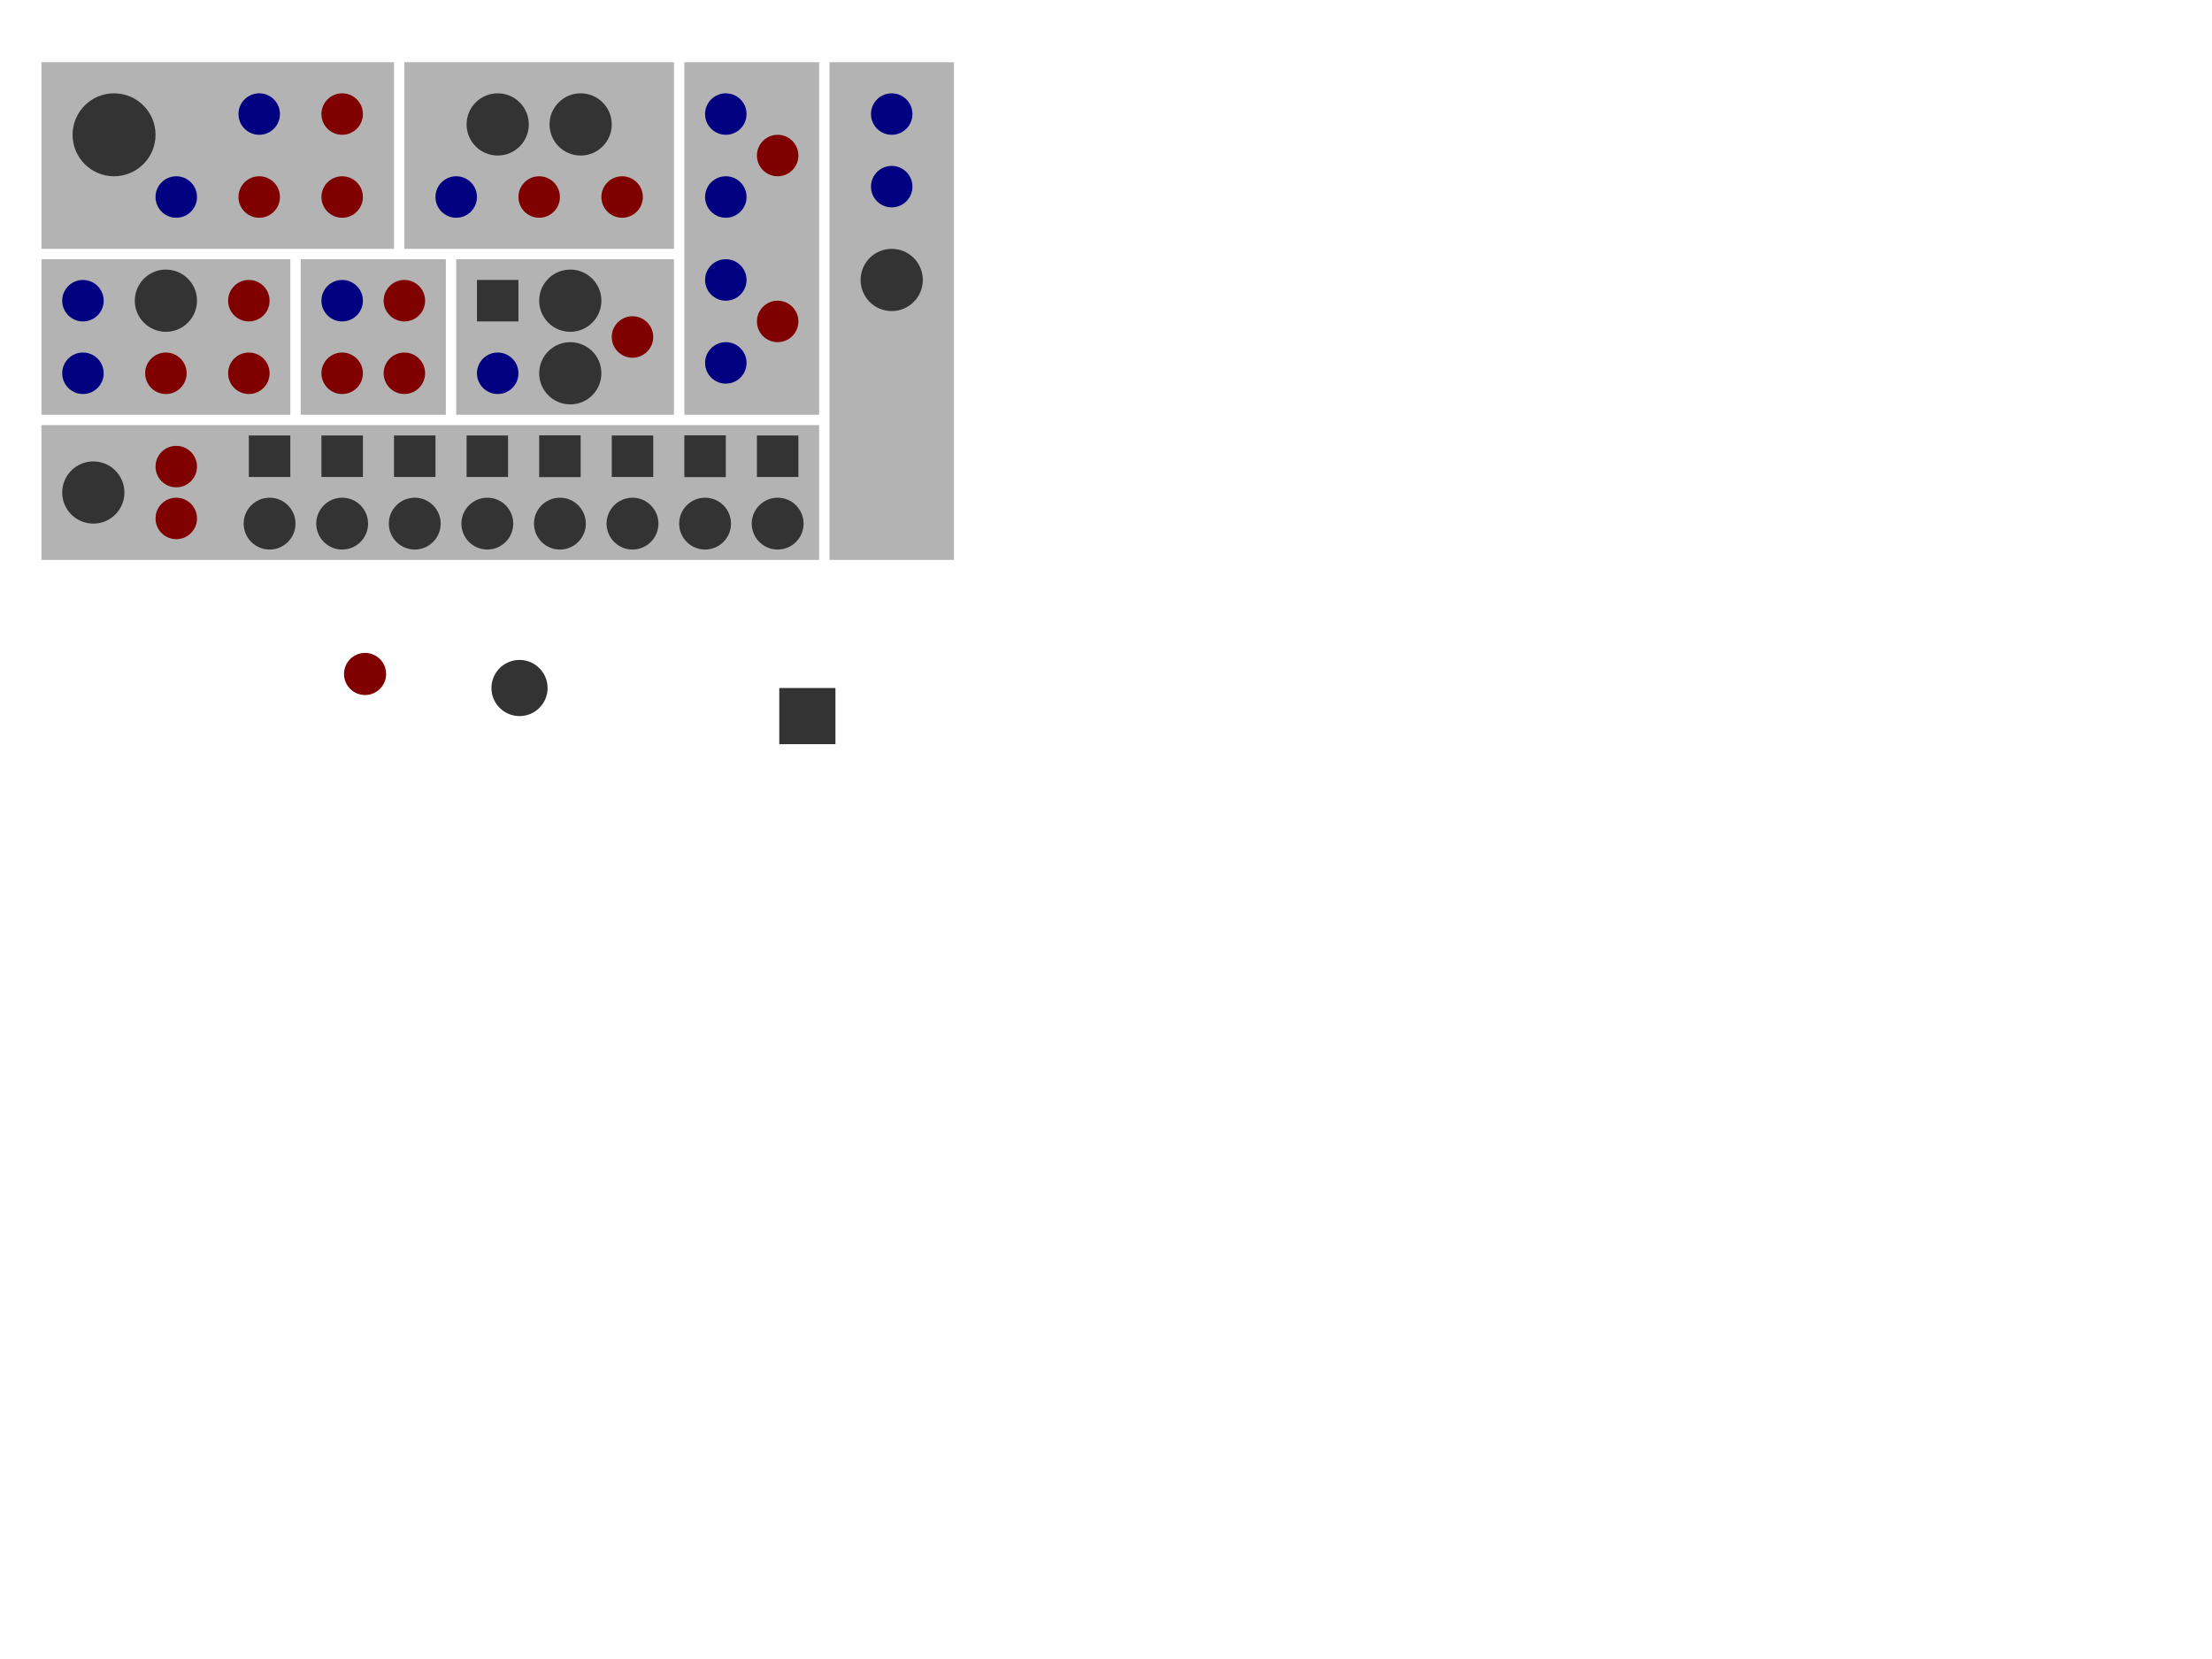
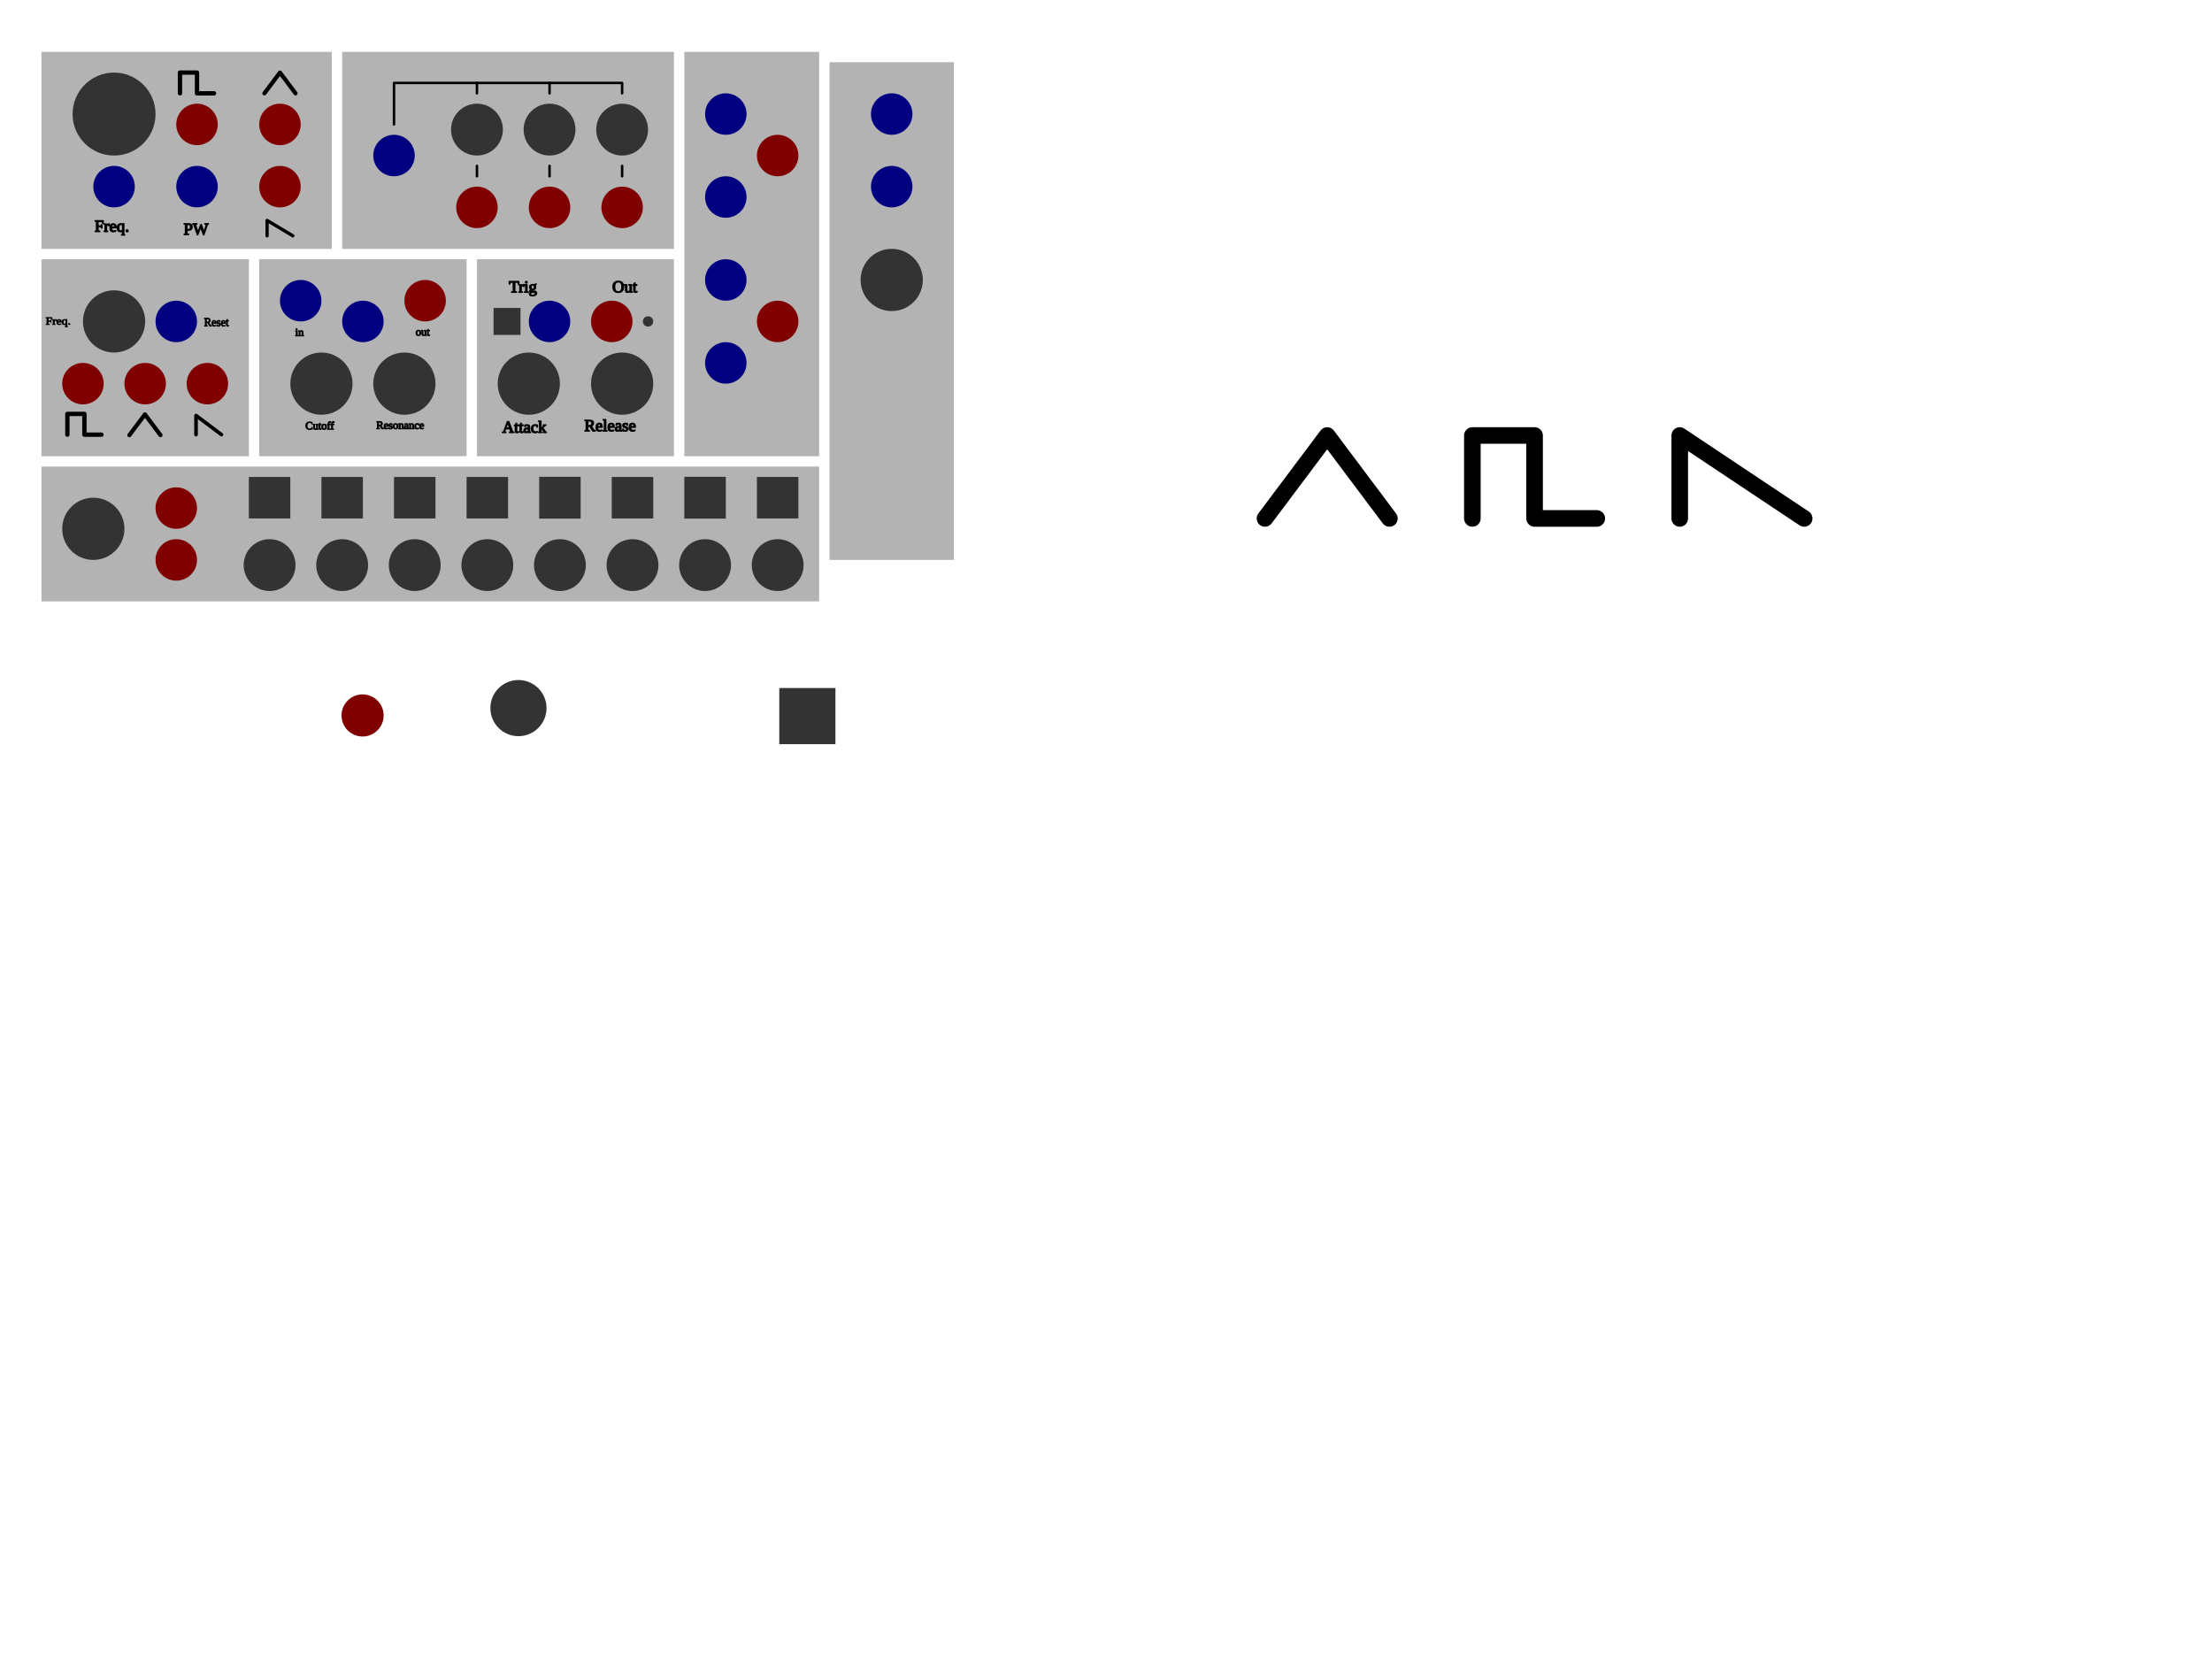
<svg xmlns="http://www.w3.org/2000/svg" width="1600" height="1200" viewBox="0 0 833.641 625.231" version="1.1" id="svg1">
  <defs id="defs1" />
  <g id="layer1">
-     <rect style="fill:#b3b3b3;stroke-width:0.28" id="rect3" width="132.862" height="70.338" x="15.631" y="23.446" />
-     <rect style="fill:#b3b3b3;stroke-width:0.251" id="rect4" width="293.077" height="50.8" x="15.631" y="160.215" />
-     <rect style="fill:#b3b3b3;stroke-width:0.252" id="rect5" width="93.785" height="58.615" x="15.631" y="97.692" />
+     <rect style="fill:#b3b3b3;stroke-width:0.261" id="rect3" width="109.415" height="74.246" x="15.631" y="19.538" />
+     <rect style="fill:#b3b3b3;stroke-width:0.251" id="rect4" width="293.077" height="50.8" x="15.631" y="175.846" />
+     <rect style="fill:#b3b3b3;stroke-width:0.259" id="rect5" width="78.154" height="74.246" x="15.631" y="97.692" />
    <rect style="fill:#b3b3b3;stroke-width:0.257" id="rect6" width="46.892" height="187.569" x="312.615" y="23.446" />
-     <rect style="fill:#b3b3b3;stroke-width:0.234" id="rect7" width="101.6" height="70.338" x="152.4" y="23.446" />
-     <rect style="fill:#b3b3b3;stroke-width:0.269" id="rect8" width="50.8" height="132.861" x="257.908" y="23.446" />
-     <rect style="fill:#b3b3b3;stroke-width:0.183" id="rect9" width="82.062" height="58.615" x="171.938" y="97.692" />
-     <ellipse style="fill:#333333;stroke-width:0.244" id="path9" cx="101.6" cy="197.338" rx="9.769" ry="9.769" />
-     <ellipse style="fill:#800000;stroke-width:0.195" id="path10" cx="93.785" cy="113.323" rx="7.815" ry="7.815" />
+     <rect style="fill:#b3b3b3;stroke-width:0.267" id="rect7" width="125.046" height="74.246" x="128.954" y="19.538" />
+     <rect style="fill:#b3b3b3;stroke-width:0.288" id="rect8" width="50.8" height="152.4" x="257.908" y="19.538" />
+     <rect style="fill:#b3b3b3;stroke-width:0.196" id="rect9" width="74.246" height="74.246" x="179.754" y="97.692" />
+     <ellipse style="fill:#333333;stroke-width:0.244" id="path9" cx="101.6" cy="212.969" rx="9.769" ry="9.769" />
+     <ellipse style="fill:#800000;stroke-width:0.195" id="path10" cx="31.262" cy="144.585" rx="7.815" ry="7.815" />
    <rect style="fill:#333333;stroke-width:0.265" id="rect10" width="21.167" height="21.167" x="293.688" y="259.292" />
-     <ellipse style="fill:#333333;stroke-width:0.293" id="ellipse10" cx="35.169" cy="185.615" rx="11.723" ry="11.723" />
-     <rect style="fill:#333333;stroke-width:0.195" id="rect12" width="15.631" height="15.631" x="175.846" y="164.123" />
-     <rect style="fill:#333333;stroke-width:0.195" id="rect13" width="15.631" height="15.631" x="148.492" y="164.123" />
-     <rect style="fill:#333333;stroke-width:0.195" id="rect14" width="15.631" height="15.631" x="121.138" y="164.123" />
-     <rect style="fill:#333333;stroke-width:0.195" id="rect15" width="15.631" height="15.631" x="93.785" y="164.123" />
-     <rect style="fill:#333333;stroke-width:0.195" id="rect16" width="15.631" height="15.631" x="285.261" y="164.123" />
-     <rect style="fill:#333333;stroke-width:0.196" id="rect17" width="15.631" height="15.753" x="257.908" y="164.062" />
-     <rect style="fill:#333333;stroke-width:0.195" id="rect18" width="15.631" height="15.631" x="230.554" y="164.123" />
-     <rect style="fill:#333333;stroke-width:0.196" id="rect19" width="15.631" height="15.753" x="203.2" y="164.062" />
-     <ellipse style="fill:#800000;stroke-width:0.195" id="ellipse19" cx="66.431" cy="195.385" rx="7.815" ry="7.815" />
-     <ellipse style="fill:#800000;stroke-width:0.195" id="ellipse20" cx="66.431" cy="175.846" rx="7.815" ry="7.815" />
-     <ellipse style="fill:#333333;stroke-width:0.244" id="ellipse21" cx="156.308" cy="197.338" rx="9.769" ry="9.769" />
-     <ellipse style="fill:#333333;stroke-width:0.244" id="ellipse22" cx="128.954" cy="197.338" rx="9.769" ry="9.769" />
-     <ellipse style="fill:#333333;stroke-width:0.244" id="ellipse23" cx="238.369" cy="197.338" rx="9.769" ry="9.769" />
-     <ellipse style="fill:#333333;stroke-width:0.244" id="ellipse24" cx="211.015" cy="197.338" rx="9.769" ry="9.769" />
-     <ellipse style="fill:#333333;stroke-width:0.244" id="ellipse25" cx="183.661" cy="197.338" rx="9.769" ry="9.769" />
-     <ellipse style="fill:#333333;stroke-width:0.265" id="ellipse26" cx="195.792" cy="259.292" rx="10.583" ry="10.583" />
-     <ellipse style="fill:#333333;stroke-width:0.244" id="ellipse27" cx="293.077" cy="197.338" rx="9.769" ry="9.769" />
-     <ellipse style="fill:#333333;stroke-width:0.244" id="ellipse28" cx="265.723" cy="197.338" rx="9.769" ry="9.769" />
-     <ellipse style="fill:#333333;stroke-width:0.293" id="ellipse29" cx="62.523" cy="113.323" rx="11.723" ry="11.723" />
-     <ellipse style="fill:#800000;stroke-width:0.198" id="ellipse30" cx="137.583" cy="254" rx="7.937" ry="7.937" />
-     <ellipse style="fill:#800000;stroke-width:0.195" id="ellipse31" cx="93.785" cy="140.677" rx="7.815" ry="7.815" />
-     <ellipse style="fill:#800000;stroke-width:0.195" id="ellipse32" cx="62.523" cy="140.677" rx="7.815" ry="7.815" />
-     <circle style="fill:#000080;stroke-width:0.195" id="ellipse33" cx="31.262" cy="140.677" r="7.815" />
-     <ellipse style="fill:#800000;stroke-width:0.195" id="ellipse34" cx="128.954" cy="74.246" rx="7.815" ry="7.815" />
-     <ellipse style="fill:#000080;stroke-width:0.195" id="ellipse35" cx="31.262" cy="113.323" rx="7.815" ry="7.815" />
-     <ellipse style="fill:#333333;stroke-width:0.391" id="ellipse37" cx="42.985" cy="50.8" rx="15.631" ry="15.631" />
-     <circle style="fill:#000080;stroke-width:0.195" id="ellipse38" cx="66.431" cy="74.246" r="7.815" />
-     <ellipse style="fill:#800000;stroke-width:0.195" id="ellipse39" cx="128.954" cy="42.985" rx="7.815" ry="7.815" />
-     <ellipse style="fill:#800000;stroke-width:0.195" id="ellipse40" cx="97.692" cy="74.246" rx="7.815" ry="7.815" />
-     <ellipse style="fill:#000080;stroke-width:0.195" id="ellipse41" cx="97.692" cy="42.985" rx="7.815" ry="7.815" />
-     <ellipse style="fill:#800000;stroke-width:0.195" id="ellipse43" cx="203.2" cy="74.246" rx="7.815" ry="7.815" />
-     <ellipse style="fill:#800000;stroke-width:0.195" id="ellipse44" cx="234.461" cy="74.246" rx="7.815" ry="7.815" />
-     <ellipse style="fill:#000080;stroke-width:0.195" id="ellipse45" cx="171.938" cy="74.246" rx="7.815" ry="7.815" />
-     <ellipse style="fill:#333333;stroke-width:0.293" id="ellipse46" cx="218.831" cy="46.892" rx="11.723" ry="11.723" />
-     <ellipse style="fill:#333333;stroke-width:0.293" id="ellipse47" cx="187.569" cy="46.892" rx="11.723" ry="11.723" />
-     <rect style="fill:#333333;stroke-width:0.195" id="rect47" width="15.631" height="15.631" x="179.754" y="105.508" />
-     <ellipse style="fill:#000080;stroke-width:0.195" id="ellipse48" cx="187.569" cy="140.677" rx="7.815" ry="7.815" />
-     <ellipse style="fill:#333333;stroke-width:0.293" id="ellipse49" cx="214.923" cy="113.323" rx="11.723" ry="11.723" />
-     <ellipse style="fill:#333333;stroke-width:0.293" id="ellipse50" cx="214.923" cy="140.677" rx="11.723" ry="11.723" />
-     <ellipse style="fill:#800000;stroke-width:0.195" id="ellipse51" cx="238.369" cy="127" rx="7.815" ry="7.815" />
+     <ellipse style="fill:#333333;stroke-width:0.293" id="ellipse10" cx="35.169" cy="199.292" rx="11.723" ry="11.723" />
+     <rect style="fill:#333333;stroke-width:0.195" id="rect12" width="15.631" height="15.631" x="175.846" y="179.754" />
+     <rect style="fill:#333333;stroke-width:0.195" id="rect13" width="15.631" height="15.631" x="148.492" y="179.754" />
+     <rect style="fill:#333333;stroke-width:0.195" id="rect14" width="15.631" height="15.631" x="121.138" y="179.754" />
+     <rect style="fill:#333333;stroke-width:0.195" id="rect15" width="15.631" height="15.631" x="93.785" y="179.754" />
+     <rect style="fill:#333333;stroke-width:0.195" id="rect16" width="15.631" height="15.631" x="285.261" y="179.754" />
+     <rect style="fill:#333333;stroke-width:0.196" id="rect17" width="15.631" height="15.753" x="257.908" y="179.693" />
+     <rect style="fill:#333333;stroke-width:0.195" id="rect18" width="15.631" height="15.631" x="230.554" y="179.754" />
+     <rect style="fill:#333333;stroke-width:0.196" id="rect19" width="15.631" height="15.753" x="203.2" y="179.693" />
+     <ellipse style="fill:#800000;stroke-width:0.195" id="ellipse19" cx="66.431" cy="211.015" rx="7.815" ry="7.815" />
+     <ellipse style="fill:#800000;stroke-width:0.195" id="ellipse20" cx="66.431" cy="191.477" rx="7.815" ry="7.815" />
+     <ellipse style="fill:#333333;stroke-width:0.244" id="ellipse21" cx="156.308" cy="212.969" rx="9.769" ry="9.769" />
+     <ellipse style="fill:#333333;stroke-width:0.244" id="ellipse22" cx="128.954" cy="212.969" rx="9.769" ry="9.769" />
+     <ellipse style="fill:#333333;stroke-width:0.244" id="ellipse23" cx="238.369" cy="212.969" rx="9.769" ry="9.769" />
+     <ellipse style="fill:#333333;stroke-width:0.244" id="ellipse24" cx="211.015" cy="212.969" rx="9.769" ry="9.769" />
+     <ellipse style="fill:#333333;stroke-width:0.244" id="ellipse25" cx="183.661" cy="212.969" rx="9.769" ry="9.769" />
+     <ellipse style="fill:#333333;stroke-width:0.265" id="ellipse26" cx="195.385" cy="266.863" rx="10.583" ry="10.583" />
+     <ellipse style="fill:#333333;stroke-width:0.244" id="ellipse27" cx="293.077" cy="212.969" rx="9.769" ry="9.769" />
+     <ellipse style="fill:#333333;stroke-width:0.244" id="ellipse28" cx="265.723" cy="212.969" rx="9.769" ry="9.769" />
+     <ellipse style="fill:#333333;stroke-width:0.293" id="ellipse29" cx="42.985" cy="121.138" rx="11.723" ry="11.723" />
+     <ellipse style="fill:#800000;stroke-width:0.198" id="ellipse30" cx="136.647" cy="269.631" rx="7.937" ry="7.937" />
+     <ellipse style="fill:#800000;stroke-width:0.195" id="ellipse31" cx="78.154" cy="144.585" rx="7.815" ry="7.815" />
+     <ellipse style="fill:#800000;stroke-width:0.195" id="ellipse32" cx="54.708" cy="144.585" rx="7.815" ry="7.815" />
+     <circle style="fill:#000080;stroke-width:0.195" id="ellipse33" cx="66.431" cy="121.138" r="7.815" />
+     <ellipse style="fill:#800000;stroke-width:0.195" id="ellipse34" cx="105.508" cy="70.338" rx="7.815" ry="7.815" />
+     <ellipse style="fill:#333333;stroke-width:0.391" id="ellipse37" cx="42.985" cy="42.985" rx="15.631" ry="15.631" />
+     <circle style="fill:#000080;stroke-width:0.195" id="ellipse38" cx="42.985" cy="70.338" r="7.815" />
+     <ellipse style="fill:#800000;stroke-width:0.195" id="ellipse39" cx="105.508" cy="46.892" rx="7.815" ry="7.815" />
+     <ellipse style="fill:#800000;stroke-width:0.195" id="ellipse40" cx="74.246" cy="46.892" rx="7.815" ry="7.815" />
+     <ellipse style="fill:#000080;stroke-width:0.195" id="ellipse41" cx="74.246" cy="70.338" rx="7.815" ry="7.815" />
+     <ellipse style="fill:#800000;stroke-width:0.195" id="ellipse43" cx="179.754" cy="78.154" rx="7.815" ry="7.815" />
+     <ellipse style="fill:#800000;stroke-width:0.195" id="ellipse44" cx="234.461" cy="78.154" rx="7.815" ry="7.815" />
+     <ellipse style="fill:#000080;stroke-width:0.195" id="ellipse45" cx="148.492" cy="58.615" rx="7.815" ry="7.815" />
+     <rect style="fill:#333333;stroke-width:0.127" id="rect47" width="10.16" height="10.16" x="186.006" y="116.058" />
+     <ellipse style="fill:#000080;stroke-width:0.195" id="ellipse48" cx="207.108" cy="121.138" rx="7.815" ry="7.815" />
+     <ellipse style="fill:#333333;stroke-width:0.293" id="ellipse49" cx="234.461" cy="144.585" rx="11.723" ry="11.723" />
+     <ellipse style="fill:#333333;stroke-width:0.293" id="ellipse50" cx="199.292" cy="144.585" rx="11.723" ry="11.723" />
+     <ellipse style="fill:#800000;stroke-width:0.195" id="ellipse51" cx="230.554" cy="121.138" rx="7.815" ry="7.815" />
    <ellipse style="fill:#000080;stroke-width:0.195" id="ellipse54" cx="273.538" cy="74.246" rx="7.815" ry="7.815" />
    <ellipse style="fill:#000080;stroke-width:0.195" id="ellipse55" cx="273.538" cy="42.985" rx="7.815" ry="7.815" />
    <ellipse style="fill:#800000;stroke-width:0.195" id="ellipse56" cx="293.077" cy="58.615" rx="7.815" ry="7.815" />
    <ellipse style="fill:#800000;stroke-width:0.195" id="ellipse57" cx="293.077" cy="121.138" rx="7.815" ry="7.815" />
    <ellipse style="fill:#000080;stroke-width:0.195" id="ellipse58" cx="273.538" cy="136.769" rx="7.815" ry="7.815" />
    <ellipse style="fill:#000080;stroke-width:0.195" id="ellipse59" cx="273.538" cy="105.508" rx="7.815" ry="7.815" />
-     <rect style="fill:#b3b3b3;stroke-width:0.193" id="rect59" width="54.708" height="58.615" x="113.323" y="97.692" />
-     <ellipse style="fill:#000080;stroke-width:0.195" id="ellipse60" cx="128.954" cy="113.323" rx="7.815" ry="7.815" />
-     <ellipse style="fill:#800000;stroke-width:0.195" id="ellipse61" cx="152.4" cy="113.323" rx="7.815" ry="7.815" />
-     <ellipse style="fill:#800000;stroke-width:0.195" id="ellipse62" cx="128.954" cy="140.677" rx="7.815" ry="7.815" />
-     <ellipse style="fill:#800000;stroke-width:0.195" id="ellipse63" cx="152.4" cy="140.677" rx="7.815" ry="7.815" />
+     <rect style="fill:#b3b3b3;stroke-width:0.259" id="rect59" width="78.154" height="74.246" x="97.692" y="97.692" />
+     <ellipse style="fill:#000080;stroke-width:0.195" id="ellipse60" cx="113.323" cy="113.323" rx="7.815" ry="7.815" />
+     <ellipse style="fill:#800000;stroke-width:0.195" id="ellipse62" cx="160.215" cy="113.323" rx="7.815" ry="7.815" />
    <ellipse style="fill:#000080;stroke-width:0.195" id="ellipse64" cx="336.061" cy="42.985" rx="7.815" ry="7.815" />
    <ellipse style="fill:#000080;stroke-width:0.195" id="ellipse65" cx="336.061" cy="70.338" rx="7.815" ry="7.815" />
+     <ellipse style="fill:#333333;stroke-width:0.293" id="ellipse46" cx="121.138" cy="144.585" rx="11.723" ry="11.723" />
    <ellipse style="fill:#333333;stroke-width:0.293" id="ellipse66" cx="336.061" cy="105.508" rx="11.723" ry="11.723" />
+     <ellipse style="fill:#333333;stroke-width:0.293" id="ellipse47" cx="152.4" cy="144.585" rx="11.723" ry="11.723" />
+     <path style="fill:none;fill-opacity:1;stroke:#000000;stroke-width:6.252;stroke-dasharray:none;stroke-opacity:1;stroke-linecap:round;paint-order:normal;stroke-linejoin:round" d="m 476.738,195.385 23.446,-31.262 23.446,31.262" id="path1" />
+     <path style="fill:none;fill-opacity:1;stroke:#000000;stroke-width:6.252;stroke-linecap:round;stroke-linejoin:round;stroke-dasharray:none;stroke-opacity:1" d="m 554.892,195.385 v -31.262 h 23.446 v 31.262 h 23.446" id="path2" />
+     <path style="fill:none;fill-opacity:1;stroke:#000000;stroke-width:6.252;stroke-dasharray:none;stroke-opacity:1;stroke-linecap:round;stroke-linejoin:round" d="m 633.046,195.385 v -31.262 l 46.892,31.262" id="path3" />
+     <path style="fill:none;fill-opacity:1;stroke:#000000;stroke-width:1.636;stroke-linecap:round;stroke-linejoin:round;stroke-dasharray:none;stroke-opacity:1" d="m 67.826,35.169 v -7.815 h 6.421 v 7.815 h 6.421" id="path4" />
+     <path style="fill:none;fill-opacity:1;stroke:#000000;stroke-width:1.563;stroke-linecap:round;stroke-linejoin:round;stroke-dasharray:none;stroke-opacity:1;paint-order:normal" d="m 99.646,35.169 5.862,-7.815 5.862,7.815" id="path5" />
+     <path style="fill:none;fill-opacity:1;stroke:#000000;stroke-width:1.227;stroke-linecap:round;stroke-linejoin:round;stroke-dasharray:none;stroke-opacity:1" d="m 100.65,88.873 v -5.807 l 9.715,5.807" id="path6" />
+     <text xml:space="preserve" style="font-size:6.252px;text-align:start;writing-mode:lr-tb;direction:ltr;text-anchor:start;fill:#000000;fill-opacity:1;stroke:#000000;stroke-width:0.469;stroke-linecap:round;stroke-linejoin:round;stroke-dasharray:none;stroke-opacity:1;paint-order:normal" x="69.181" y="88.405" id="text6">
+       <tspan id="tspan6" style="fill:#000000;fill-opacity:1;stroke-width:0.469;stroke-dasharray:none" x="69.181" y="88.405">PW</tspan>
+     </text>
+     <text xml:space="preserve" style="font-size:6.252px;text-align:start;writing-mode:lr-tb;direction:ltr;text-anchor:start;fill:#000000;fill-opacity:1;stroke:#000000;stroke-width:0.469;stroke-linecap:round;stroke-linejoin:round;stroke-dasharray:none;stroke-opacity:1;paint-order:normal" x="35.656" y="87.277" id="text7">
+       <tspan id="tspan7" style="stroke-width:0.469;stroke-dasharray:none" x="35.656" y="87.277">Freq.</tspan>
+     </text>
+     <path style="fill:none;fill-opacity:1;stroke:#000000;stroke-width:1.636;stroke-linecap:round;stroke-linejoin:round;stroke-dasharray:none;stroke-opacity:1" d="m 25.391,163.81 v -7.815 h 6.421 v 7.815 h 6.421" id="path7" />
+     <path style="fill:none;fill-opacity:1;stroke:#000000;stroke-width:1.563;stroke-linecap:round;stroke-linejoin:round;stroke-dasharray:none;stroke-opacity:1;paint-order:normal" d="m 48.758,163.994 5.862,-7.815 5.862,7.815" id="path8" />
+     <path style="fill:none;fill-opacity:1;stroke:#000000;stroke-width:1.357;stroke-linecap:round;stroke-linejoin:round;stroke-dasharray:none;stroke-opacity:1" d="m 73.88,163.801 v -7.206 l 9.584,7.206" id="path11" />
+     <text xml:space="preserve" style="font-size:4.273px;text-align:start;writing-mode:lr-tb;direction:ltr;text-anchor:start;fill:#000000;fill-opacity:1;stroke:#000000;stroke-width:0.32;stroke-linecap:round;stroke-linejoin:round;stroke-dasharray:none;stroke-opacity:1;paint-order:normal" x="16.202" y="129.796" id="text11" transform="scale(1.061206,0.9423239)">
+       <tspan id="tspan11" style="stroke-width:0.32;stroke-dasharray:none" x="16.202" y="129.796">Freq.</tspan>
+     </text>
+     <text xml:space="preserve" style="font-size:4.361px;text-align:start;writing-mode:lr-tb;direction:ltr;text-anchor:start;fill:#000000;fill-opacity:1;stroke:#000000;stroke-width:0.327;stroke-linecap:round;stroke-linejoin:round;stroke-dasharray:none;stroke-opacity:1;paint-order:normal" x="79.928" y="118.233" id="text12" transform="scale(0.9620817,1.039413)">
+       <tspan style="stroke-width:0.327;stroke-dasharray:none" x="79.928" y="118.233" id="tspan13">Reset</tspan>
+     </text>
+     <ellipse style="fill:#800000;stroke-width:0.195" id="ellipse14" cx="207.108" cy="78.154" rx="7.815" ry="7.815" />
+     <ellipse style="fill:#333333;stroke-width:0.244" id="ellipse15" cx="179.754" cy="48.846" rx="9.769" ry="9.769" />
+     <ellipse style="fill:#333333;stroke-width:0.244" id="ellipse16" cx="207.108" cy="48.846" rx="9.769" ry="9.769" />
+     <ellipse style="fill:#333333;stroke-width:0.244" id="ellipse17" cx="234.461" cy="48.846" rx="9.769" ry="9.769" />
+     <path style="fill:none;fill-opacity:1;stroke:#000000;stroke-width:0.938;stroke-linecap:round;stroke-linejoin:round;stroke-dasharray:none;stroke-opacity:1;paint-order:normal" d="m 148.492,46.892 0,-15.631 31.262,-1e-6 v 3.908" id="path17" />
+     <path style="fill:none;fill-opacity:1;stroke:#000000;stroke-width:0.938;stroke-linecap:round;stroke-linejoin:round;stroke-dasharray:none;stroke-opacity:1;paint-order:normal" d="m 179.754,31.262 h 27.354 v 3.908" id="path18" />
+     <path style="fill:none;fill-opacity:1;stroke:#000000;stroke-width:0.938;stroke-linecap:round;stroke-linejoin:round;stroke-dasharray:none;stroke-opacity:1;paint-order:normal" d="m 207.108,31.262 h 27.354 v 3.908" id="path19" />
+     <path style="fill:none;fill-opacity:1;stroke:#000000;stroke-width:0.938;stroke-linecap:round;stroke-linejoin:round;stroke-dasharray:none;stroke-opacity:1;paint-order:normal" d="m 179.754,62.523 v 3.908" id="path20" />
+     <path style="fill:none;fill-opacity:1;stroke:#000000;stroke-width:0.938;stroke-linecap:round;stroke-linejoin:round;stroke-dasharray:none;stroke-opacity:1;paint-order:normal" d="m 207.108,62.523 v 3.908" id="path21" />
+     <path style="fill:none;fill-opacity:1;stroke:#000000;stroke-width:0.938;stroke-linecap:round;stroke-linejoin:round;stroke-dasharray:none;stroke-opacity:1;paint-order:normal" d="m 234.461,62.523 v 3.908" id="path22" />
+     <text xml:space="preserve" style="font-size:6.252px;text-align:start;writing-mode:lr-tb;direction:ltr;text-anchor:start;fill:#000000;fill-opacity:1;stroke:#000000;stroke-width:0.469;stroke-linecap:round;stroke-linejoin:round;stroke-dasharray:none;stroke-opacity:1;paint-order:normal" x="191.82" y="110.164" id="text22">
+       <tspan id="tspan22" style="stroke-width:0.469;stroke-dasharray:none" x="191.82" y="110.164">Trig</tspan>
+     </text>
+     <text xml:space="preserve" style="font-size:6.252px;text-align:start;writing-mode:lr-tb;direction:ltr;text-anchor:start;fill:#000000;fill-opacity:1;stroke:#000000;stroke-width:0.469;stroke-linecap:round;stroke-linejoin:round;stroke-dasharray:none;stroke-opacity:1;paint-order:normal" x="189.268" y="163.022" id="text23">
+       <tspan style="stroke-width:0.469;stroke-dasharray:none" x="189.268" y="163.022" id="tspan24">Attack</tspan>
+     </text>
+     <text xml:space="preserve" style="font-size:6.252px;text-align:start;writing-mode:lr-tb;direction:ltr;text-anchor:start;fill:#000000;fill-opacity:1;stroke:#000000;stroke-width:0.469;stroke-linecap:round;stroke-linejoin:round;stroke-dasharray:none;stroke-opacity:1;paint-order:normal" x="220.221" y="162.457" id="text25">
+       <tspan style="stroke-width:0.469;stroke-dasharray:none" x="220.221" y="162.457" id="tspan25">Release</tspan>
+     </text>
+     <text xml:space="preserve" style="font-size:6.252px;text-align:start;writing-mode:lr-tb;direction:ltr;text-anchor:start;fill:#000000;fill-opacity:1;stroke:#000000;stroke-width:0.469;stroke-linecap:round;stroke-linejoin:round;stroke-dasharray:none;stroke-opacity:1;paint-order:normal" x="230.762" y="110.143" id="text26">
+       <tspan style="stroke-width:0.469;stroke-dasharray:none" x="230.762" y="110.143" id="tspan26">Out</tspan>
+     </text>
+     <ellipse style="fill:#333333;stroke-width:0.049" id="ellipse35" cx="244.231" cy="121.138" rx="1.954" ry="1.954" />
+     <ellipse style="fill:#000080;stroke-width:0.195" id="ellipse36" cx="136.769" cy="121.138" rx="7.815" ry="7.815" />
+     <text xml:space="preserve" style="font-size:4.168px;text-align:start;writing-mode:lr-tb;direction:ltr;text-anchor:start;fill:#000000;fill-opacity:1;stroke:#000000;stroke-width:0.365;stroke-linecap:round;stroke-linejoin:round;stroke-dasharray:none;stroke-opacity:1;paint-order:normal" x="111.259" y="126.591" id="text36">
+       <tspan id="tspan36" style="font-size:4.168px;stroke-width:0.365;stroke-dasharray:none" x="111.259" y="126.591">in</tspan>
+     </text>
+     <text xml:space="preserve" style="font-size:4.168px;text-align:start;writing-mode:lr-tb;direction:ltr;text-anchor:start;fill:#000000;fill-opacity:1;stroke:#000000;stroke-width:0.365;stroke-linecap:round;stroke-linejoin:round;stroke-dasharray:none;stroke-opacity:1;paint-order:normal" x="156.642" y="126.437" id="text38">
+       <tspan style="font-size:4.168px;stroke-width:0.365;stroke-dasharray:none" x="156.642" y="126.437" id="tspan39">out</tspan>
+     </text>
+     <text xml:space="preserve" style="font-size:4.168px;text-align:start;writing-mode:lr-tb;direction:ltr;text-anchor:start;fill:#000000;fill-opacity:1;stroke:#000000;stroke-width:0.365;stroke-linecap:round;stroke-linejoin:round;stroke-dasharray:none;stroke-opacity:1;paint-order:normal" x="115.104" y="161.803" id="text40">
+       <tspan id="tspan40" style="font-size:4.168px;stroke-width:0.365;stroke-dasharray:none" x="115.104" y="161.803">Cutoff</tspan>
+     </text>
+     <text xml:space="preserve" style="font-size:4.168px;text-align:start;writing-mode:lr-tb;direction:ltr;text-anchor:start;fill:#000000;fill-opacity:1;stroke:#000000;stroke-width:0.365;stroke-linecap:round;stroke-linejoin:round;stroke-dasharray:none;stroke-opacity:1;paint-order:normal" x="141.801" y="161.611" id="text41">
+       <tspan id="tspan41" style="font-size:4.168px;stroke-width:0.365;stroke-dasharray:none" x="141.801" y="161.611">Resonance</tspan>
+     </text>
  </g>
</svg>
